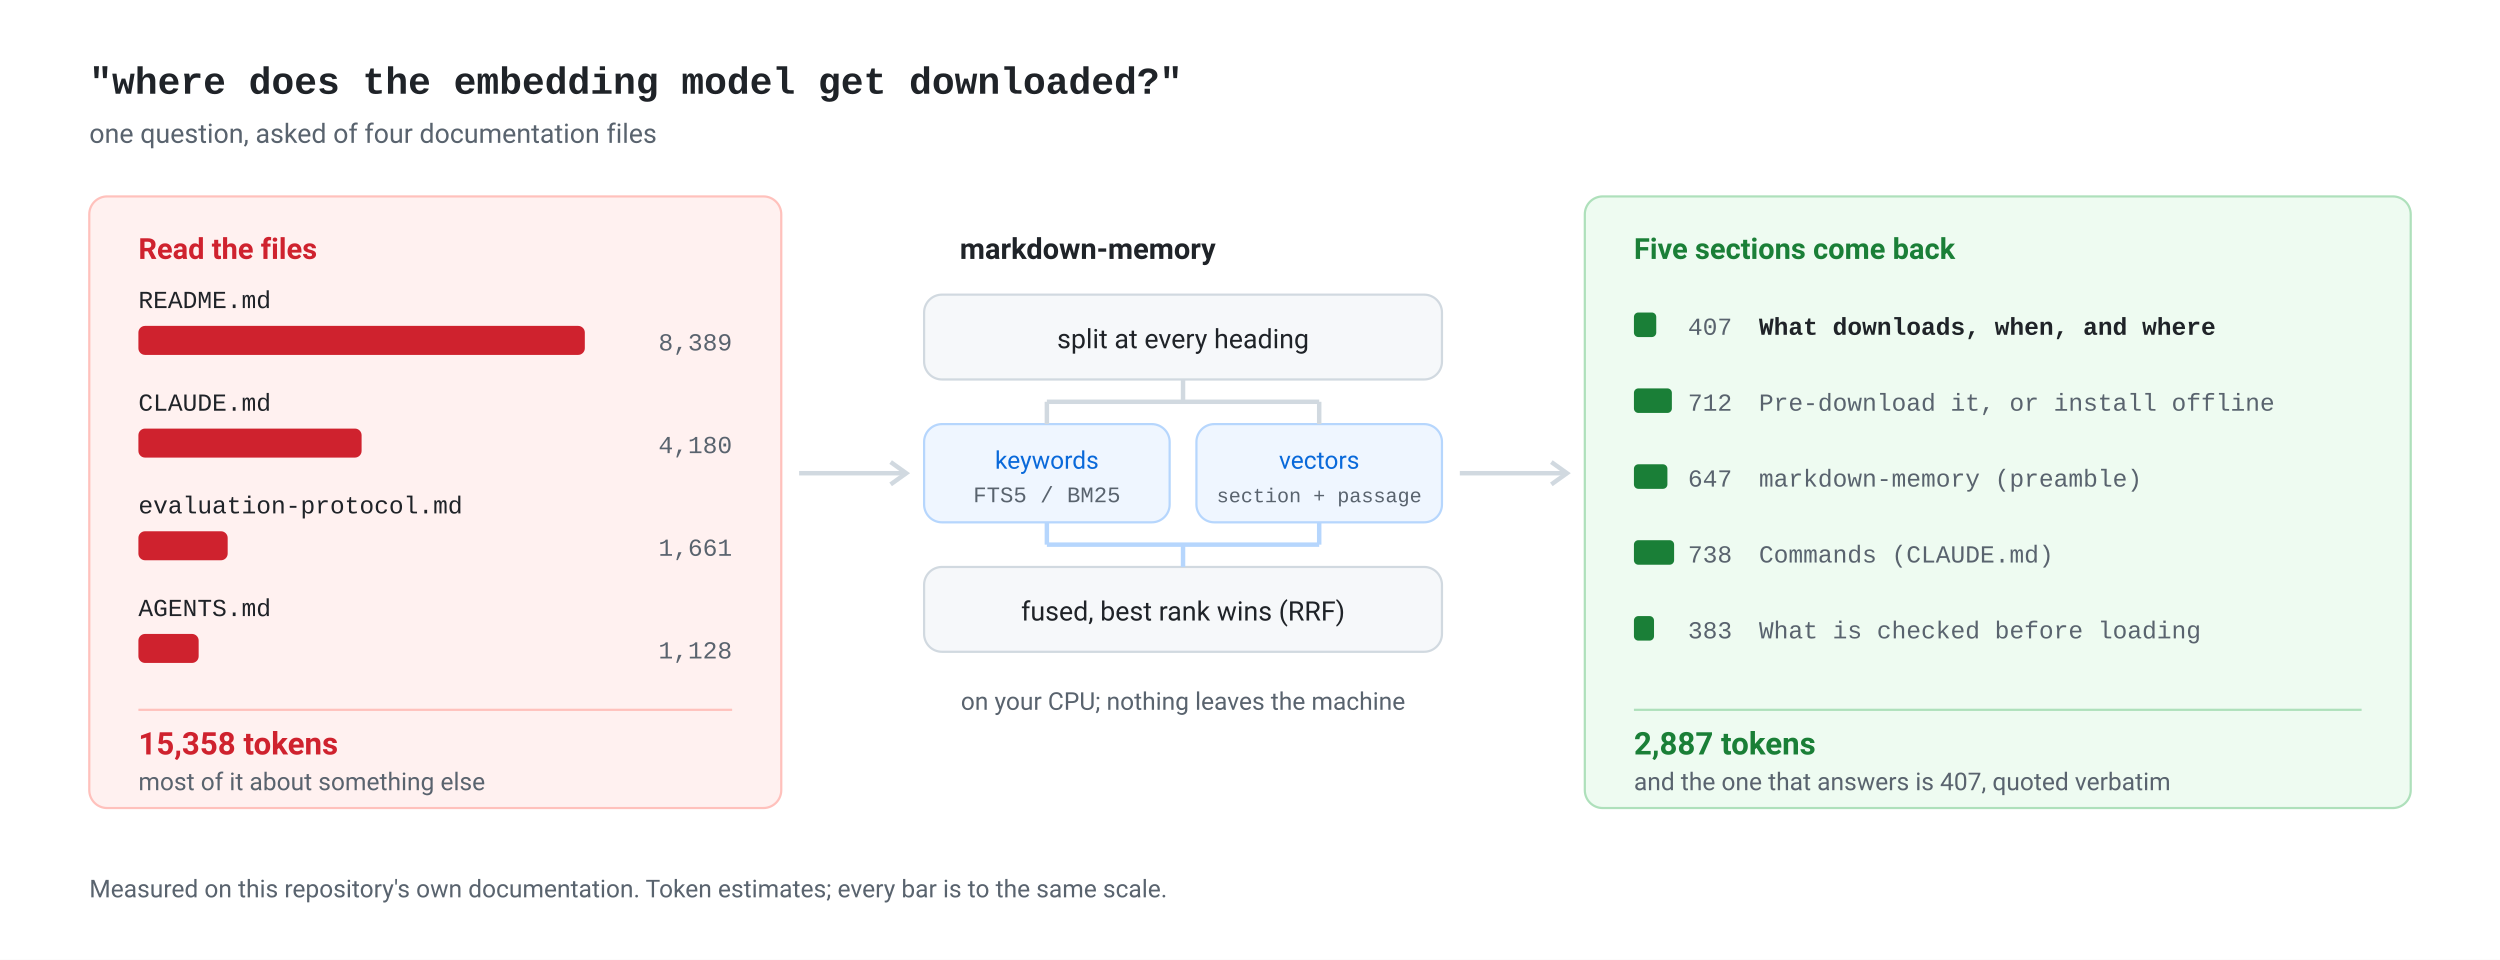
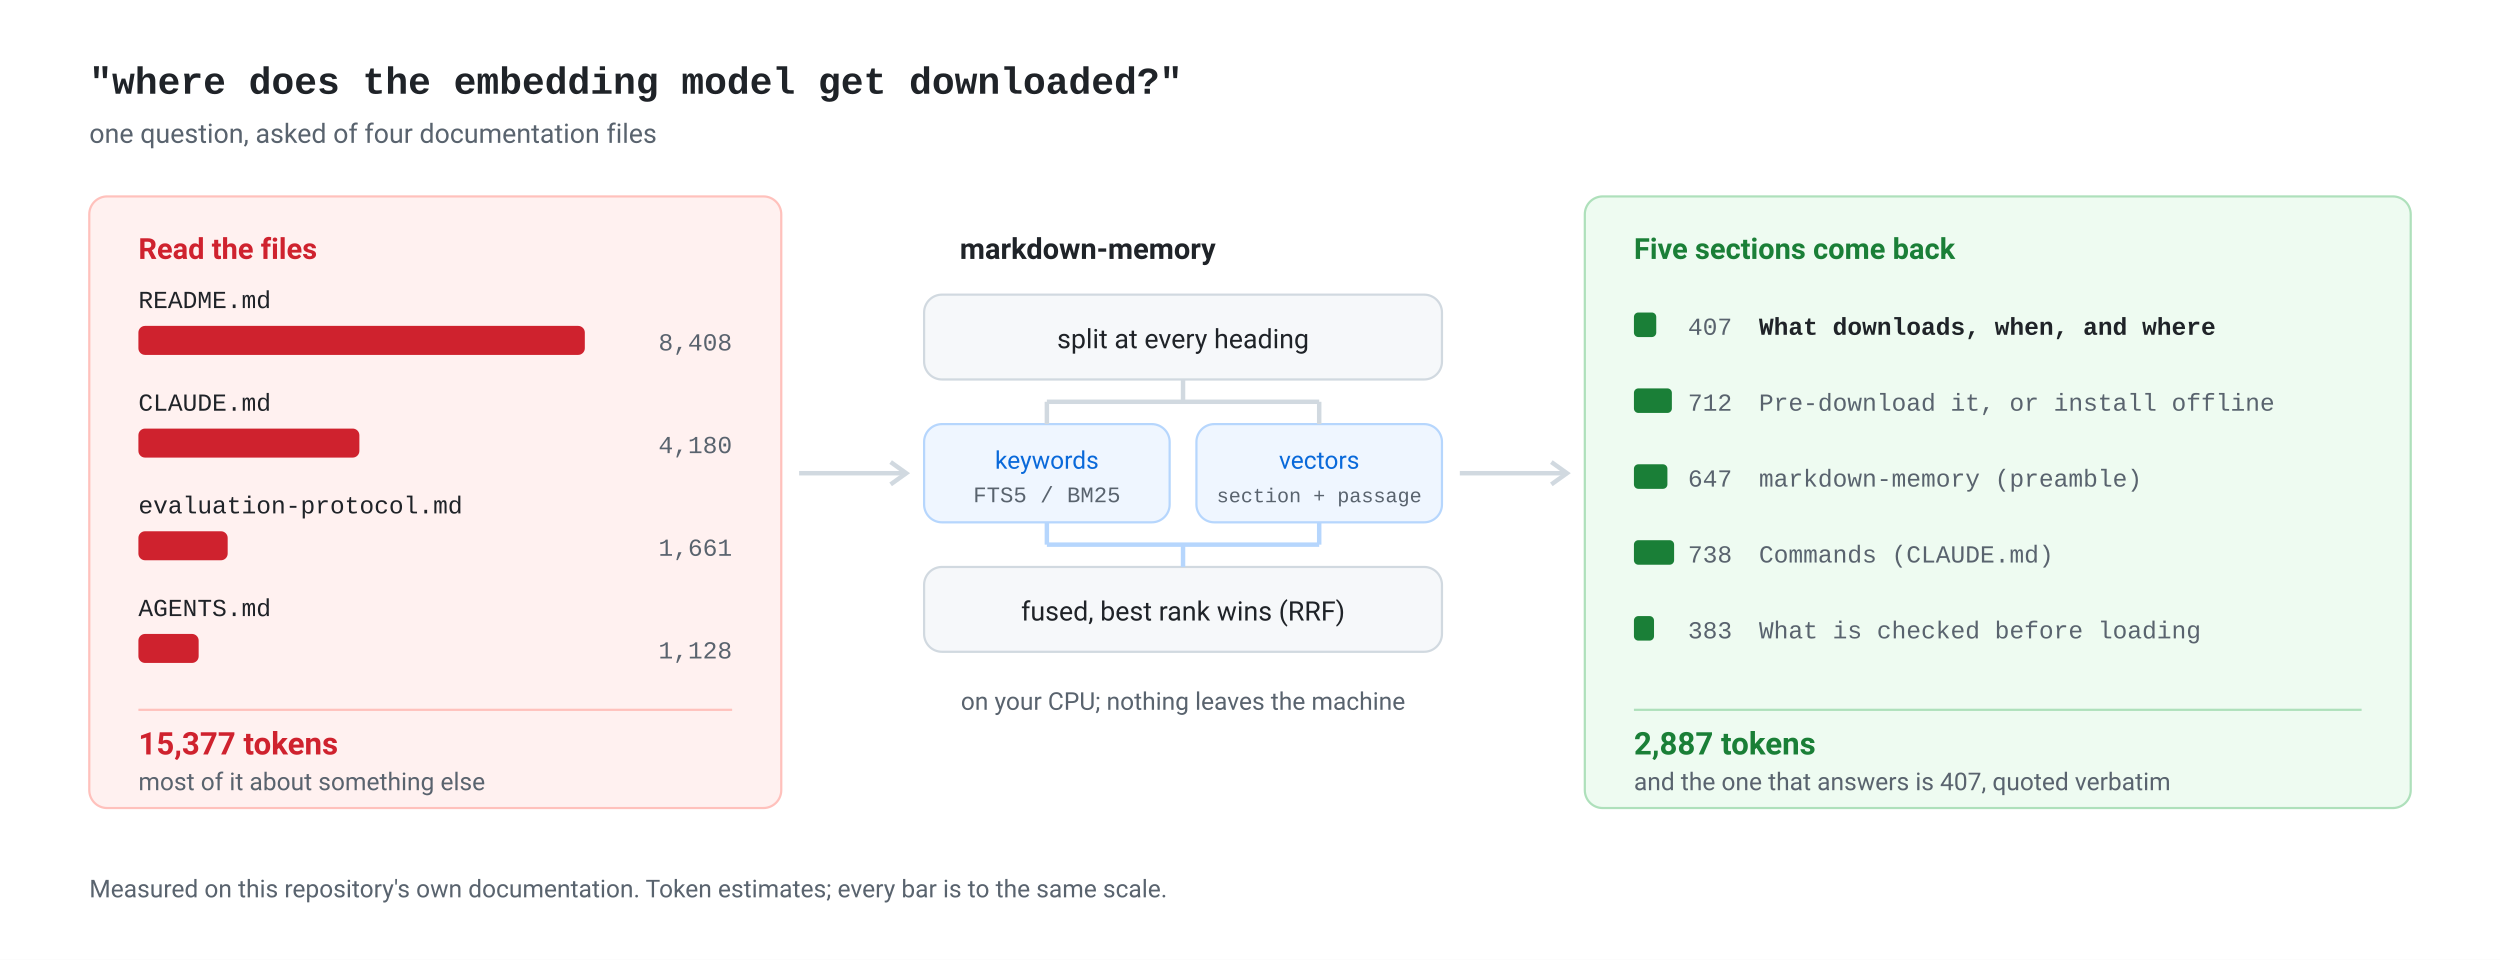
- <svg xmlns="http://www.w3.org/2000/svg" viewBox="0 0 1120 430" width="1120" height="430" role="img" aria-label="One question: reading four whole files costs 15,358 tokens; markdown-memory returns five sections totalling 2,887, and the one that answers is 407 tokens.">
+ <svg xmlns="http://www.w3.org/2000/svg" viewBox="0 0 1120 430" width="1120" height="430" role="img" aria-label="One question: reading four whole files costs 15,377 tokens; markdown-memory returns five sections totalling 2,887, and the one that answers is 407 tokens.">
  <rect width="1120" height="430" fill="#ffffff" />
  <text x="40" y="42" font-family="ui-monospace,SFMono-Regular,Menlo,Consolas,'Liberation Mono',monospace" font-size="17" font-weight="600" fill="#1f2328" text-anchor="start">"where does the embedding model get downloaded?"</text>
  <text x="40" y="64" font-family="ui-sans-serif,-apple-system,BlinkMacSystemFont,'Segoe UI',Roboto,'Helvetica Neue',Arial,sans-serif" font-size="12" font-weight="400" fill="#59636e" text-anchor="start">one question, asked of four documentation files</text>
  <rect x="40" y="88" width="310" height="274" rx="8" fill="#fff1f0" stroke="#ffc1bc" stroke-width="1" />
  <text x="62" y="116" font-family="ui-sans-serif,-apple-system,BlinkMacSystemFont,'Segoe UI',Roboto,'Helvetica Neue',Arial,sans-serif" font-size="13" font-weight="600" fill="#cf222e" text-anchor="start">Read the files</text>
  <text x="62" y="138" font-family="ui-monospace,SFMono-Regular,Menlo,Consolas,'Liberation Mono',monospace" font-size="11" font-weight="400" fill="#1f2328" text-anchor="start">README.md</text>
  <rect x="62" y="146" width="200" height="13" rx="3" fill="#cf222e" stroke="none" stroke-width="1" />
-   <text x="328" y="157" font-family="ui-monospace,SFMono-Regular,Menlo,Consolas,'Liberation Mono',monospace" font-size="11" font-weight="400" fill="#59636e" text-anchor="end">8,389</text>
+   <text x="328" y="157" font-family="ui-monospace,SFMono-Regular,Menlo,Consolas,'Liberation Mono',monospace" font-size="11" font-weight="400" fill="#59636e" text-anchor="end">8,408</text>
  <text x="62" y="184" font-family="ui-monospace,SFMono-Regular,Menlo,Consolas,'Liberation Mono',monospace" font-size="11" font-weight="400" fill="#1f2328" text-anchor="start">CLAUDE.md</text>
-   <rect x="62" y="192" width="100" height="13" rx="3" fill="#cf222e" stroke="none" stroke-width="1" />
+   <rect x="62" y="192" width="99" height="13" rx="3" fill="#cf222e" stroke="none" stroke-width="1" />
  <text x="328" y="203" font-family="ui-monospace,SFMono-Regular,Menlo,Consolas,'Liberation Mono',monospace" font-size="11" font-weight="400" fill="#59636e" text-anchor="end">4,180</text>
  <text x="62" y="230" font-family="ui-monospace,SFMono-Regular,Menlo,Consolas,'Liberation Mono',monospace" font-size="11" font-weight="400" fill="#1f2328" text-anchor="start">evaluation-protocol.md</text>
  <rect x="62" y="238" width="40" height="13" rx="3" fill="#cf222e" stroke="none" stroke-width="1" />
  <text x="328" y="249" font-family="ui-monospace,SFMono-Regular,Menlo,Consolas,'Liberation Mono',monospace" font-size="11" font-weight="400" fill="#59636e" text-anchor="end">1,661</text>
  <text x="62" y="276" font-family="ui-monospace,SFMono-Regular,Menlo,Consolas,'Liberation Mono',monospace" font-size="11" font-weight="400" fill="#1f2328" text-anchor="start">AGENTS.md</text>
  <rect x="62" y="284" width="27" height="13" rx="3" fill="#cf222e" stroke="none" stroke-width="1" />
  <text x="328" y="295" font-family="ui-monospace,SFMono-Regular,Menlo,Consolas,'Liberation Mono',monospace" font-size="11" font-weight="400" fill="#59636e" text-anchor="end">1,128</text>
  <path d="M62 318 L328 318" stroke="#ffc1bc" stroke-width="1" />
-   <text x="62" y="338" font-family="ui-sans-serif,-apple-system,BlinkMacSystemFont,'Segoe UI',Roboto,'Helvetica Neue',Arial,sans-serif" font-size="14" font-weight="600" fill="#cf222e" text-anchor="start">15,358 tokens</text>
+   <text x="62" y="338" font-family="ui-sans-serif,-apple-system,BlinkMacSystemFont,'Segoe UI',Roboto,'Helvetica Neue',Arial,sans-serif" font-size="14" font-weight="600" fill="#cf222e" text-anchor="start">15,377 tokens</text>
  <text x="62" y="354" font-family="ui-sans-serif,-apple-system,BlinkMacSystemFont,'Segoe UI',Roboto,'Helvetica Neue',Arial,sans-serif" font-size="11" font-weight="400" fill="#59636e" text-anchor="start">most of it about something else</text>
  <text x="430" y="116" font-family="ui-sans-serif,-apple-system,BlinkMacSystemFont,'Segoe UI',Roboto,'Helvetica Neue',Arial,sans-serif" font-size="13" font-weight="600" fill="#1f2328" text-anchor="start">markdown-memory</text>
  <rect x="414" y="132" width="232" height="38" rx="8" fill="#f6f8fa" stroke="#d1d9e0" stroke-width="1" />
  <text x="530" y="156" font-family="ui-sans-serif,-apple-system,BlinkMacSystemFont,'Segoe UI',Roboto,'Helvetica Neue',Arial,sans-serif" font-size="12" font-weight="400" fill="#1f2328" text-anchor="middle">split at every heading</text>
  <rect x="414" y="190" width="110" height="44" rx="8" fill="#eff6ff" stroke="#b6d6fd" stroke-width="1" />
  <text x="469" y="210" font-family="ui-sans-serif,-apple-system,BlinkMacSystemFont,'Segoe UI',Roboto,'Helvetica Neue',Arial,sans-serif" font-size="11" font-weight="400" fill="#0969da" text-anchor="middle">keywords</text>
  <text x="469" y="225" font-family="ui-monospace,SFMono-Regular,Menlo,Consolas,'Liberation Mono',monospace" font-size="10" font-weight="400" fill="#59636e" text-anchor="middle">FTS5 / BM25</text>
  <rect x="536" y="190" width="110" height="44" rx="8" fill="#eff6ff" stroke="#b6d6fd" stroke-width="1" />
  <text x="591" y="210" font-family="ui-sans-serif,-apple-system,BlinkMacSystemFont,'Segoe UI',Roboto,'Helvetica Neue',Arial,sans-serif" font-size="11" font-weight="400" fill="#0969da" text-anchor="middle">vectors</text>
  <text x="591" y="225" font-family="ui-monospace,SFMono-Regular,Menlo,Consolas,'Liberation Mono',monospace" font-size="9" font-weight="400" fill="#59636e" text-anchor="middle">section + passage</text>
  <rect x="414" y="254" width="232" height="38" rx="8" fill="#f6f8fa" stroke="#d1d9e0" stroke-width="1" />
  <text x="530" y="278" font-family="ui-sans-serif,-apple-system,BlinkMacSystemFont,'Segoe UI',Roboto,'Helvetica Neue',Arial,sans-serif" font-size="12" font-weight="400" fill="#1f2328" text-anchor="middle">fused, best rank wins (RRF)</text>
  <path d="M530 170 L530 180 M469 180 L591 180 M469 180 L469 190 M591 180 L591 190" stroke="#d1d9e0" stroke-width="2" fill="none" />
  <path d="M469 234 L469 244 M591 234 L591 244 M469 244 L591 244 M530 244 L530 254" stroke="#b6d6fd" stroke-width="2" fill="none" />
  <text x="530" y="318" font-family="ui-sans-serif,-apple-system,BlinkMacSystemFont,'Segoe UI',Roboto,'Helvetica Neue',Arial,sans-serif" font-size="11" font-weight="400" fill="#59636e" text-anchor="middle">on your CPU; nothing leaves the machine</text>
  <path d="M358 212 L406 212" stroke="#d1d9e0" stroke-width="2" fill="none" />
  <path d="M399 207 L406 212 L399 217" fill="none" stroke="#d1d9e0" stroke-width="2" />
  <path d="M654 212 L702 212" stroke="#d1d9e0" stroke-width="2" fill="none" />
  <path d="M695 207 L702 212 L695 217" fill="none" stroke="#d1d9e0" stroke-width="2" />
  <rect x="710" y="88" width="370" height="274" rx="8" fill="#eefbf1" stroke="#aee0bb" stroke-width="1" />
  <text x="732" y="116" font-family="ui-sans-serif,-apple-system,BlinkMacSystemFont,'Segoe UI',Roboto,'Helvetica Neue',Arial,sans-serif" font-size="13" font-weight="600" fill="#1a7f37" text-anchor="start">Five sections come back</text>
  <rect x="732" y="140" width="10" height="11" rx="2" fill="#1a7f37" stroke="none" stroke-width="1" />
  <text x="776" y="150" font-family="ui-monospace,SFMono-Regular,Menlo,Consolas,'Liberation Mono',monospace" font-size="11" font-weight="400" fill="#59636e" text-anchor="end">407</text>
  <text x="788" y="150" font-family="ui-monospace,SFMono-Regular,Menlo,Consolas,'Liberation Mono',monospace" font-size="11" font-weight="600" fill="#1f2328" text-anchor="start">What downloads, when, and where</text>
  <rect x="732" y="174" width="17" height="11" rx="2" fill="#1a7f37" stroke="none" stroke-width="1" />
  <text x="776" y="184" font-family="ui-monospace,SFMono-Regular,Menlo,Consolas,'Liberation Mono',monospace" font-size="11" font-weight="400" fill="#59636e" text-anchor="end">712</text>
  <text x="788" y="184" font-family="ui-monospace,SFMono-Regular,Menlo,Consolas,'Liberation Mono',monospace" font-size="11" font-weight="400" fill="#59636e" text-anchor="start">Pre-download it, or install offline</text>
  <rect x="732" y="208" width="15" height="11" rx="2" fill="#1a7f37" stroke="none" stroke-width="1" />
  <text x="776" y="218" font-family="ui-monospace,SFMono-Regular,Menlo,Consolas,'Liberation Mono',monospace" font-size="11" font-weight="400" fill="#59636e" text-anchor="end">647</text>
  <text x="788" y="218" font-family="ui-monospace,SFMono-Regular,Menlo,Consolas,'Liberation Mono',monospace" font-size="11" font-weight="400" fill="#59636e" text-anchor="start">markdown-memory  (preamble)</text>
  <rect x="732" y="242" width="18" height="11" rx="2" fill="#1a7f37" stroke="none" stroke-width="1" />
  <text x="776" y="252" font-family="ui-monospace,SFMono-Regular,Menlo,Consolas,'Liberation Mono',monospace" font-size="11" font-weight="400" fill="#59636e" text-anchor="end">738</text>
  <text x="788" y="252" font-family="ui-monospace,SFMono-Regular,Menlo,Consolas,'Liberation Mono',monospace" font-size="11" font-weight="400" fill="#59636e" text-anchor="start">Commands  (CLAUDE.md)</text>
  <rect x="732" y="276" width="9" height="11" rx="2" fill="#1a7f37" stroke="none" stroke-width="1" />
  <text x="776" y="286" font-family="ui-monospace,SFMono-Regular,Menlo,Consolas,'Liberation Mono',monospace" font-size="11" font-weight="400" fill="#59636e" text-anchor="end">383</text>
  <text x="788" y="286" font-family="ui-monospace,SFMono-Regular,Menlo,Consolas,'Liberation Mono',monospace" font-size="11" font-weight="400" fill="#59636e" text-anchor="start">What is checked before loading</text>
  <path d="M732 318 L1058 318" stroke="#aee0bb" stroke-width="1" />
  <text x="732" y="338" font-family="ui-sans-serif,-apple-system,BlinkMacSystemFont,'Segoe UI',Roboto,'Helvetica Neue',Arial,sans-serif" font-size="14" font-weight="600" fill="#1a7f37" text-anchor="start">2,887 tokens</text>
  <text x="732" y="354" font-family="ui-sans-serif,-apple-system,BlinkMacSystemFont,'Segoe UI',Roboto,'Helvetica Neue',Arial,sans-serif" font-size="11" font-weight="400" fill="#59636e" text-anchor="start">and the one that answers is 407, quoted verbatim</text>
  <text x="40" y="402" font-family="ui-sans-serif,-apple-system,BlinkMacSystemFont,'Segoe UI',Roboto,'Helvetica Neue',Arial,sans-serif" font-size="11" font-weight="400" fill="#59636e" text-anchor="start">Measured on this repository's own documentation. Token estimates; every bar is to the same scale.</text>
</svg>
